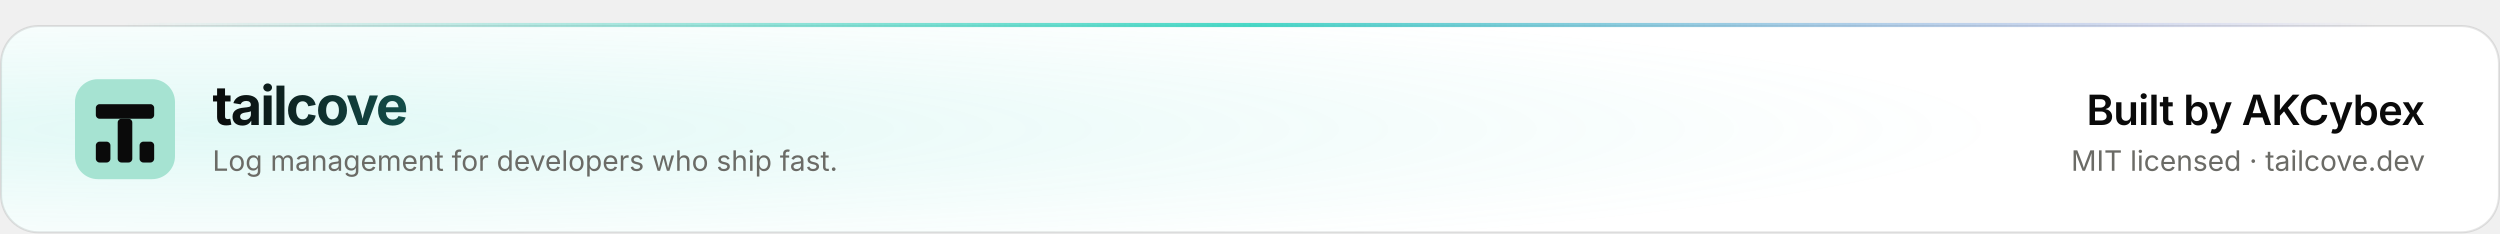
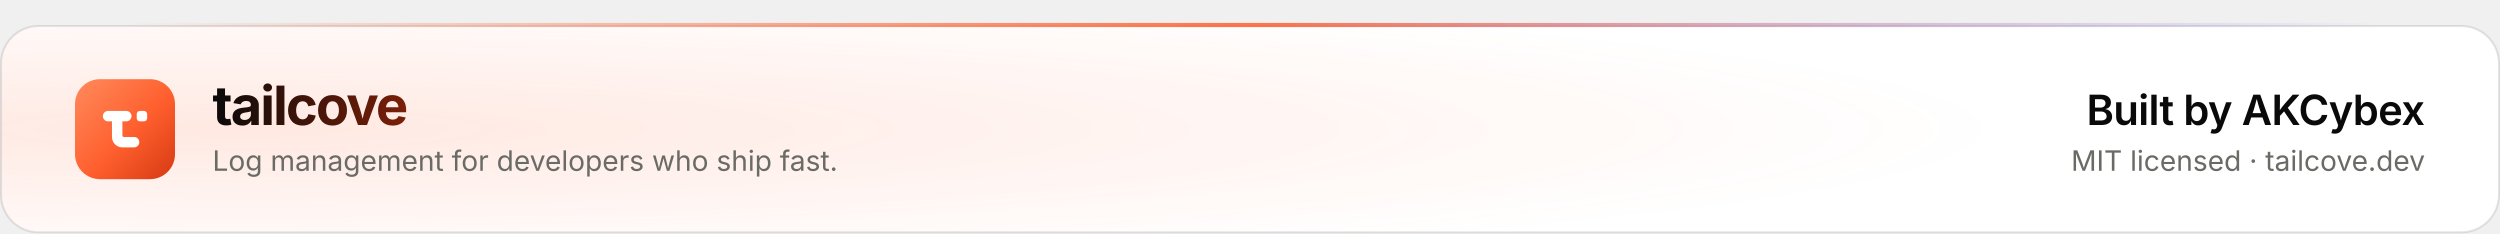
<svg xmlns="http://www.w3.org/2000/svg" width="1200" height="112" viewBox="0 0 1200 112" role="img" aria-label="Tailcove. Built by AKCybex. MIT licensed.">
  <defs>
    <linearGradient id="word" x1="0" y1="0" x2="1" y2="0">
      <stop offset="0" stop-color="#0A0A0A" />
-       <stop offset="1" stop-color="#134E4A" />
+       <stop offset="1" stop-color="#7A1F08" />
    </linearGradient>
    <linearGradient id="line" x1="0" y1="0" x2="1" y2="0">
-       <stop offset="0" stop-color="#2DD4BF" stop-opacity="0" />
-       <stop offset="0.5" stop-color="#2DD4BF" stop-opacity="0.85" />
-       <stop offset="1" stop-color="#6366F1" stop-opacity="0" />
+       <stop offset="0" stop-color="#FF5F2E" stop-opacity="0" />
+       <stop offset="0.5" stop-color="#FF5F2E" stop-opacity="0.85" />
+       <stop offset="1" stop-color="#6D6AFF" stop-opacity="0" />
    </linearGradient>
    <radialGradient id="glow" cx="0.1" cy="0.5" r="0.7">
-       <stop offset="0" stop-color="#2DD4BF" stop-opacity="0.14" />
-       <stop offset="1" stop-color="#2DD4BF" stop-opacity="0" />
+       <stop offset="0" stop-color="#FF5F2E" stop-opacity="0.14" />
+       <stop offset="1" stop-color="#FF5F2E" stop-opacity="0" />
    </radialGradient>
  </defs>
  <rect x="0.5" y="12.5" width="1199" height="99" rx="18" fill="#FFFFFF" stroke="#000000" stroke-opacity="0.10" />
  <rect x="0.5" y="12.5" width="1199" height="99" rx="18" fill="url(#glow)" />
  <rect x="60" y="11" width="1080" height="2" rx="1" fill="url(#line)" />
  <g transform="translate(36 38)">
-     <rect width="48" height="48" rx="11" fill="#A6E3D2" />
-     <g fill="#0A0A0A">
-       <rect x="10" y="12" width="28" height="7" rx="1.8" />
-       <rect x="20.5" y="19" width="7" height="21" rx="1.8" />
-       <rect x="10" y="30" width="7" height="10" rx="1.8" />
-       <rect x="31" y="30" width="7" height="10" rx="1.8" />
+     <linearGradient id="tcTile1" x1="0" y1="0" x2="48.0" y2="48.0" gradientUnits="userSpaceOnUse">
+       <stop offset="0" stop-color="#FF8A5C" />
+       <stop offset="0.55" stop-color="#FF5F2E" />
+       <stop offset="1" stop-color="#D63A12" />
+     </linearGradient>
+     <rect width="48.0" height="48.0" rx="12" fill="url(#tcTile1)" />
+     <g transform="scale(1.5) translate(6 6) scale(0.8333)" fill="#FFFFFF">
+       <rect x="3.5" y="5" width="11" height="4" rx="2" />
+       <rect x="16.5" y="5" width="4" height="4" rx="1.2" />
+       <path d="M7 7v8c0 2.2 1.8 4 4 4h4.5a2 2 0 0 0 0-4h-3.9a.6.6 0 0 1-.6-.6V7Z" />
    </g>
  </g>
  <g font-family="ui-sans-serif, -apple-system, 'Segoe UI', Inter, Helvetica, Arial, sans-serif">
    <text x="102" y="60" font-size="26" font-weight="700" letter-spacing="-0.9" fill="url(#word)">tailcove</text>
    <text x="102" y="82" font-size="13.5" fill="#6B6B66">Log management for developers who ship fast.</text>
    <text x="1164" y="60" text-anchor="end" font-size="20" font-weight="600" letter-spacing="-0.3" fill="#0A0A0A">Built by AKCybex</text>
    <text x="1164" y="82" text-anchor="end" font-size="13.5" fill="#6B6B66">MIT licensed · tailcove.dev</text>
  </g>
</svg>
